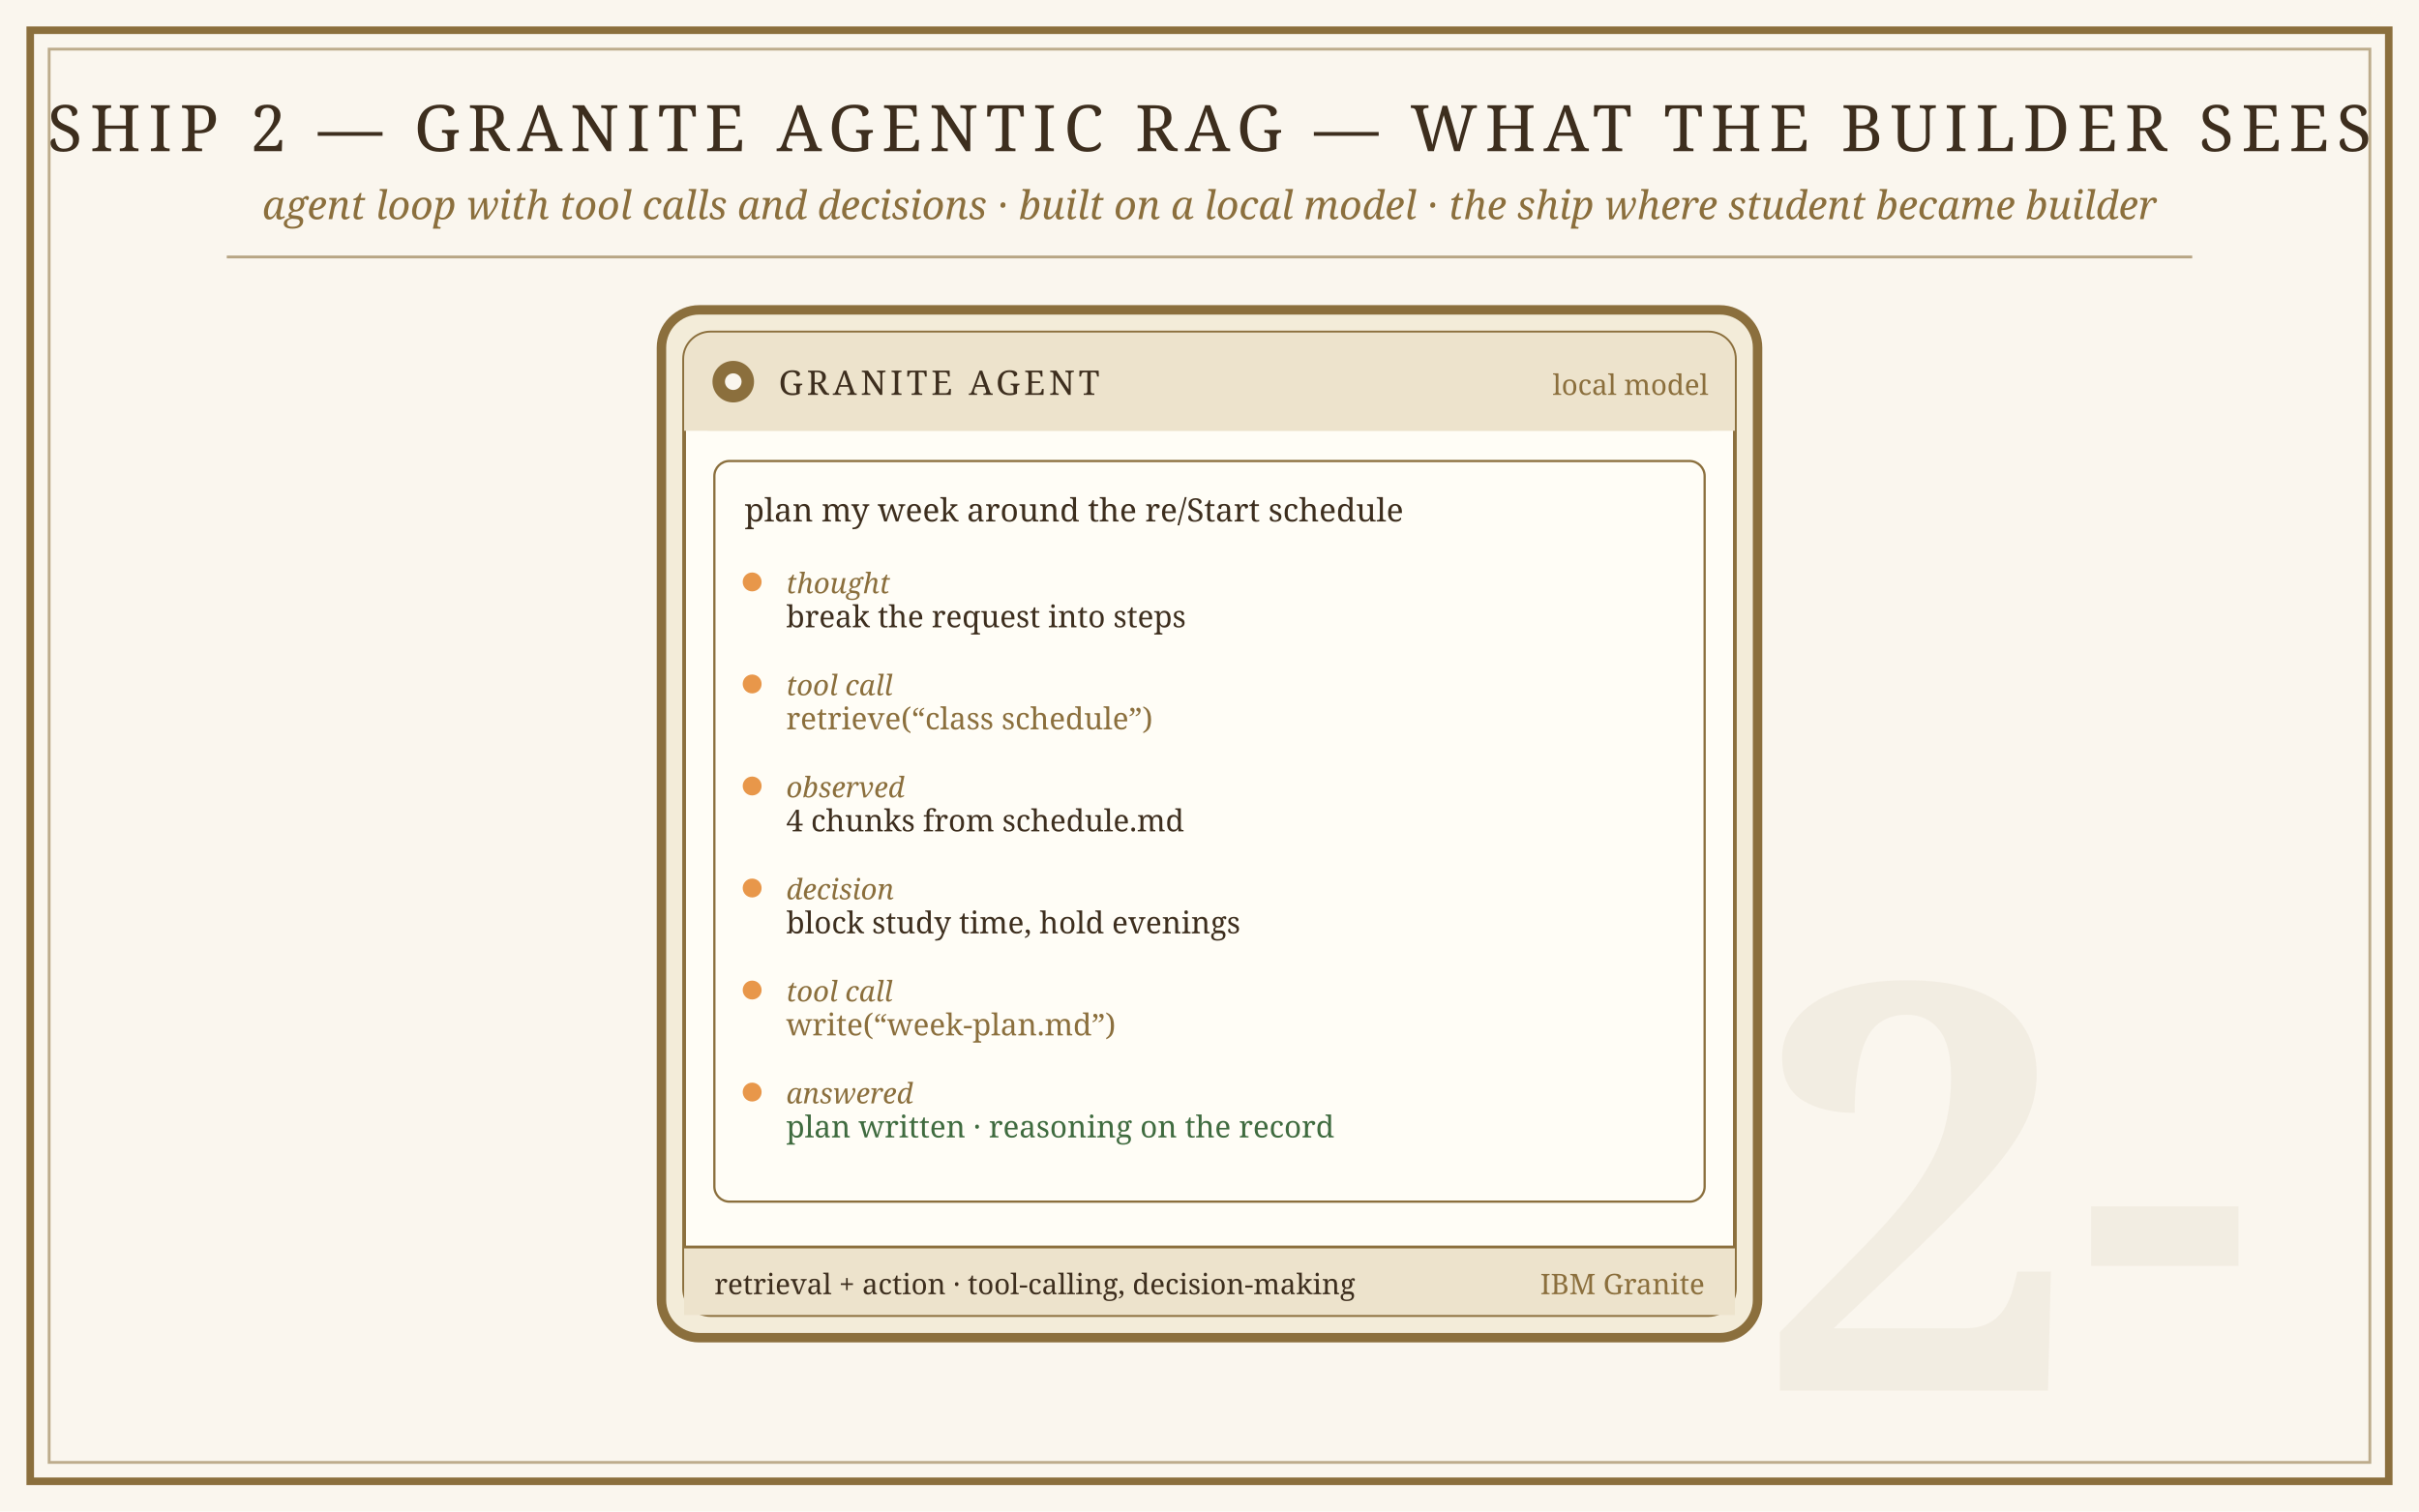
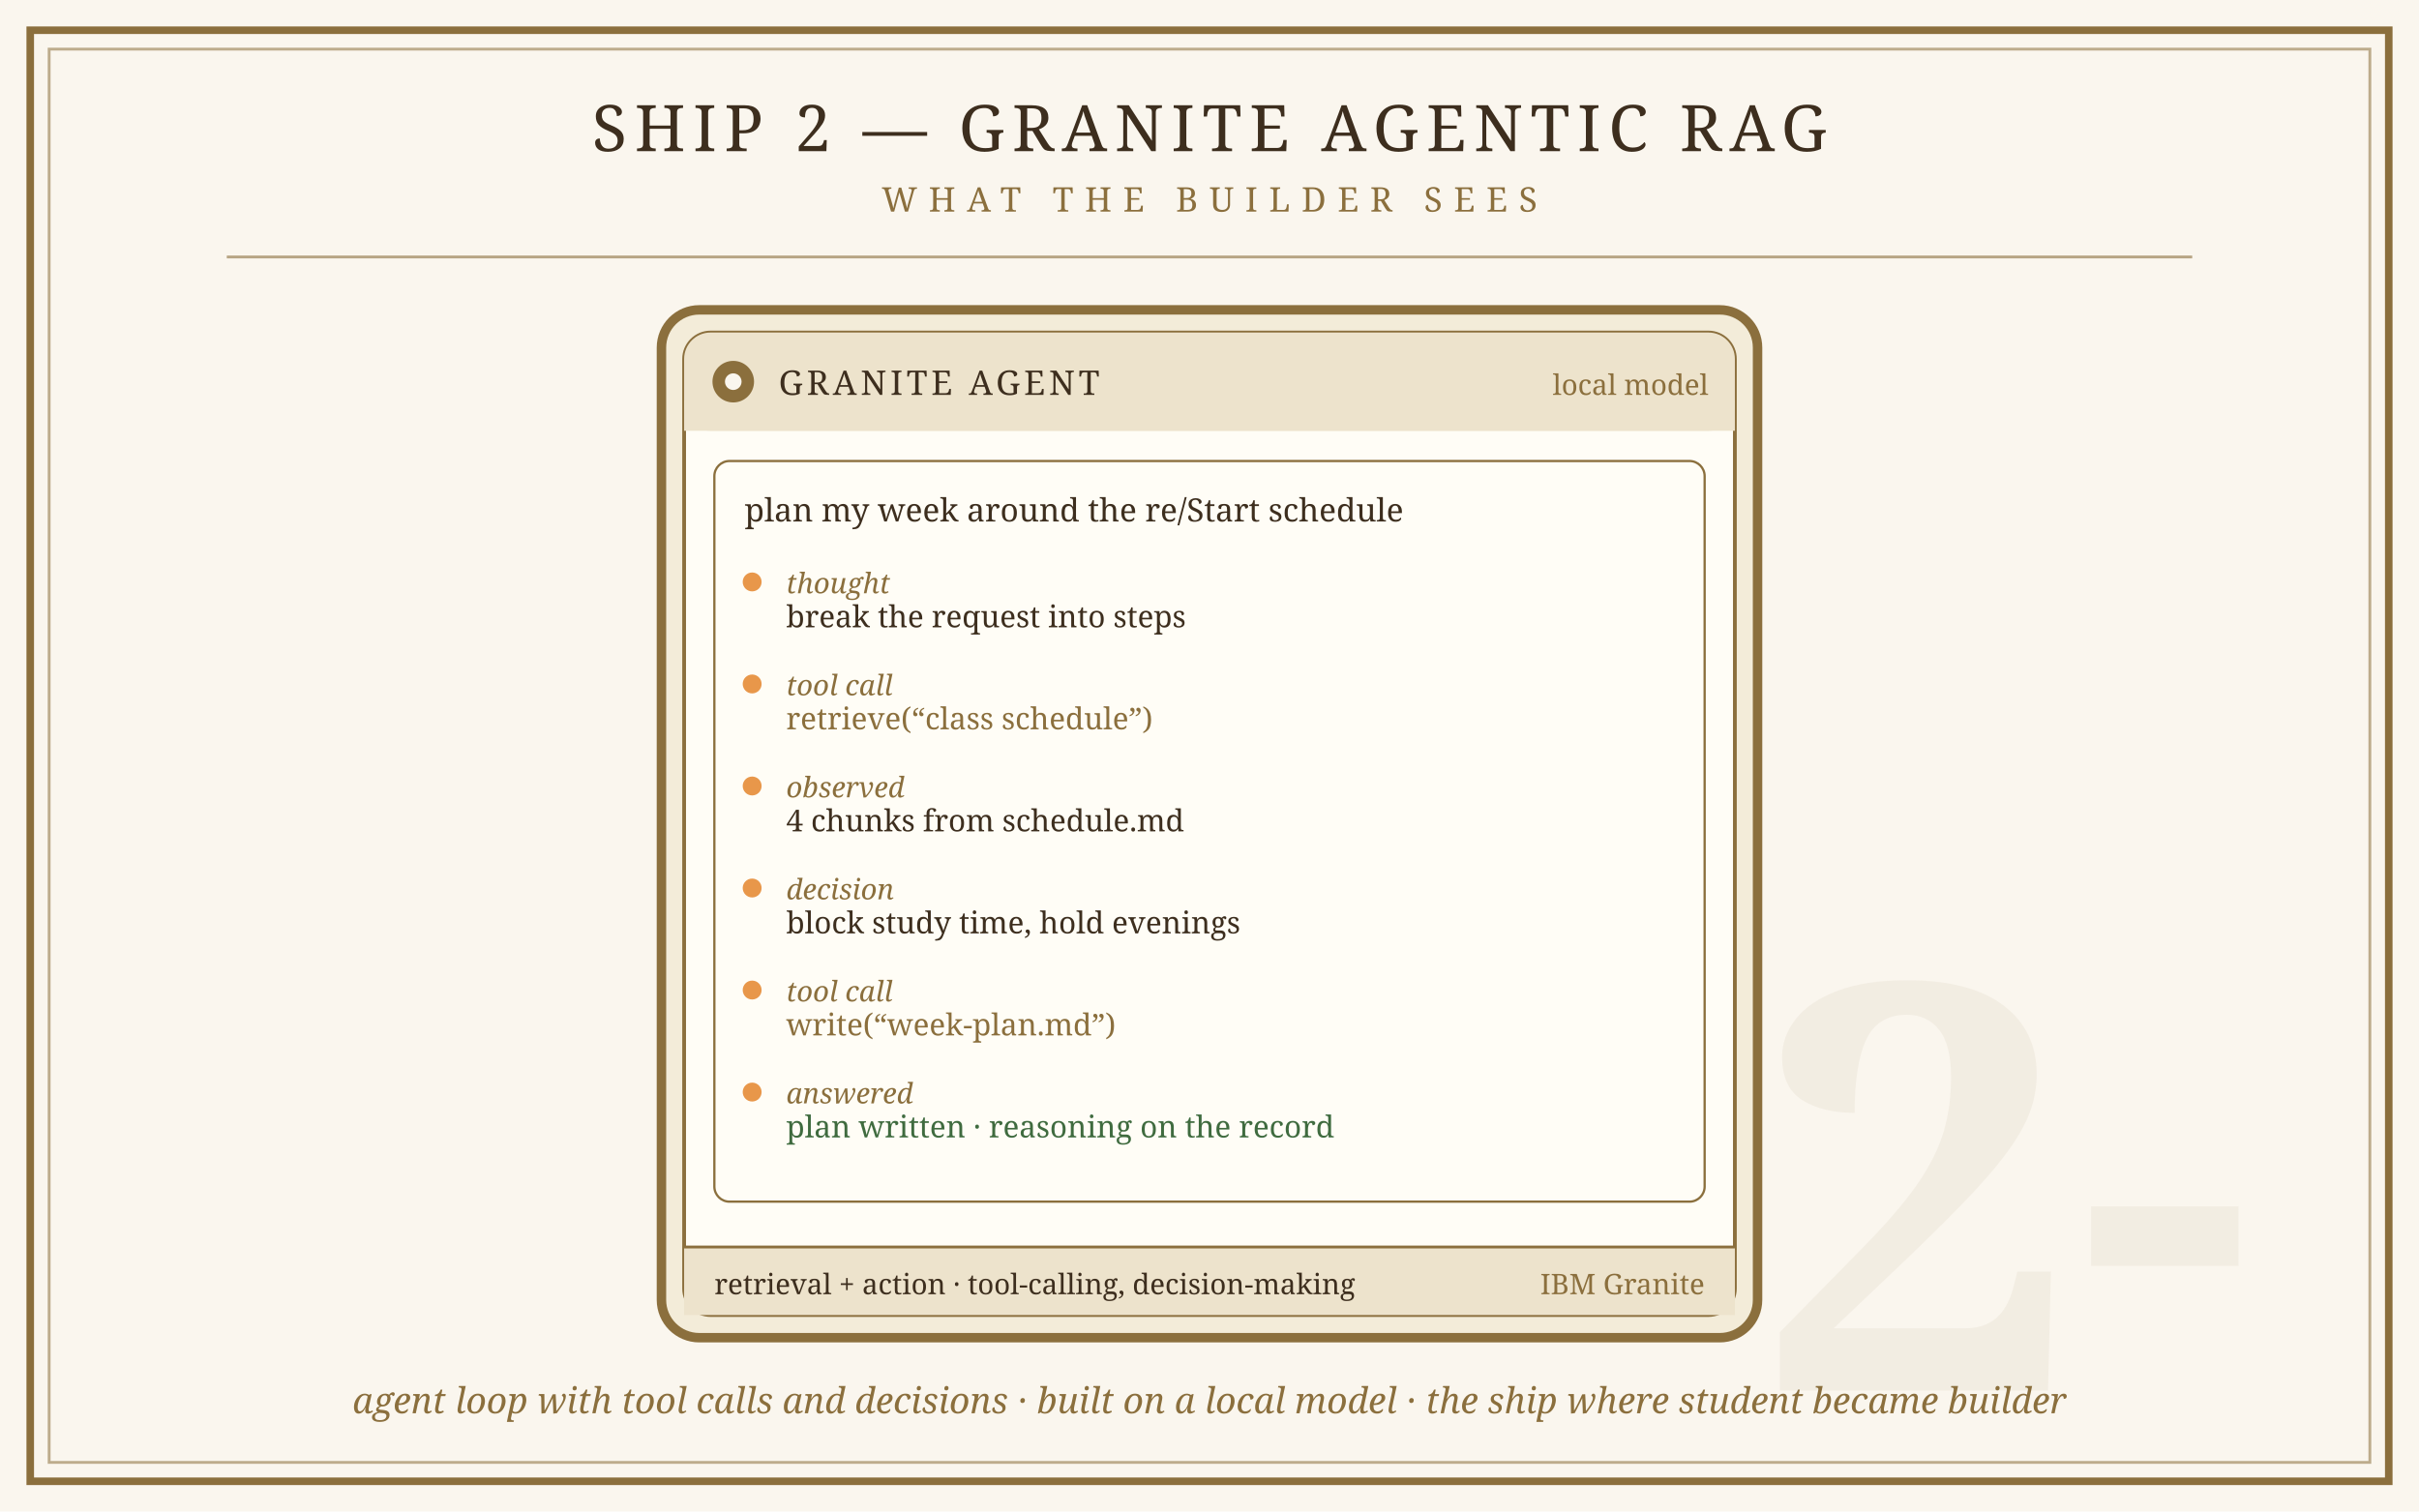
<svg xmlns="http://www.w3.org/2000/svg" viewBox="0 0 640 400" style="max-width:100%;height:auto;">
  <rect width="640" height="400" fill="#faf6ee" />
  <rect x="8" y="8" width="624" height="384" fill="none" stroke="#8b6f3d" stroke-width="2" />
  <rect x="13" y="13" width="614" height="374" fill="none" stroke="#8b6f3d" stroke-width="0.75" opacity="0.55" />
  <text x="596" y="368" text-anchor="end" font-family="Georgia, serif" font-size="150" font-weight="bold" fill="#8b6f3d" opacity="0.07">2-</text>
-   <text x="320" y="40" text-anchor="middle" font-family="Georgia, serif" font-size="17" letter-spacing="2" fill="#3d2e1e">SHIP 2 — GRANITE AGENTIC RAG — WHAT THE BUILDER SEES</text>
-   <text x="320" y="58" text-anchor="middle" font-family="Georgia, serif" font-size="10.5" font-style="italic" fill="#8b6f3d">agent loop with tool calls and decisions · built on a local model · the ship where student became builder</text>
+   <text x="320" y="40" text-anchor="middle" font-family="Georgia, serif" font-size="17" letter-spacing="2" fill="#3d2e1e">SHIP 2 — GRANITE AGENTIC RAG</text>
+   <text x="320" y="56" text-anchor="middle" font-family="Georgia, serif" font-size="9" letter-spacing="3" fill="#8b6f3d">WHAT THE BUILDER SEES</text>
+   <text x="320" y="374" text-anchor="middle" font-family="Georgia, serif" font-size="9.5" font-style="italic" fill="#8b6f3d">agent loop with tool calls and decisions · built on a local model · the ship where student became builder</text>
  <line x1="60" y1="68" x2="580" y2="68" stroke="#8b6f3d" stroke-width="0.75" opacity="0.6" />
  <rect x="175" y="82" width="290" height="272" rx="10" fill="#f3ecd9" stroke="#8b6f3d" stroke-width="2.5" />
  <rect x="181" y="88" width="278" height="260" rx="7" fill="#fffdf6" stroke="#8b6f3d" stroke-width="1" />
  <rect x="181" y="88" width="278" height="26" rx="7" fill="#ede3cc" />
  <rect x="181" y="106" width="278" height="8" fill="#ede3cc" />
  <circle cx="194" cy="101" r="5.5" fill="#8b6f3d" />
  <circle cx="194" cy="101" r="2.2" fill="#faf6ee" />
  <text x="206" y="104.5" font-family="Georgia, serif" font-size="9" letter-spacing="1" fill="#3d2e1e">GRANITE AGENT</text>
  <text x="452" y="104.5" text-anchor="end" font-family="Georgia, serif" font-size="7.5" fill="#8b6f3d">local model</text>
  <rect x="189" y="122" width="262" height="196" rx="4" fill="#fffdf6" stroke="#8b6f3d" stroke-width="0.6" />
  <text x="197" y="138" font-family="Georgia, serif" font-size="8.5" fill="#3d2e1e">plan my week around the re/Start schedule</text>
  <circle cx="199" cy="154" r="2.5" fill="#e8974a" />
  <text x="208" y="157" font-family="Georgia, serif" font-size="7.5" fill="#8b6f3d" font-style="italic">thought</text>
  <text x="208" y="166" font-family="Georgia, serif" font-size="8" fill="#3d2e1e">break the request into steps</text>
  <circle cx="199" cy="181" r="2.5" fill="#e8974a" />
  <text x="208" y="184" font-family="Georgia, serif" font-size="7.5" fill="#8b6f3d" font-style="italic">tool call</text>
  <text x="208" y="193" font-family="Georgia, serif" font-size="8" fill="#8b6f3d">retrieve(“class schedule”)</text>
  <circle cx="199" cy="208" r="2.5" fill="#e8974a" />
  <text x="208" y="211" font-family="Georgia, serif" font-size="7.5" fill="#8b6f3d" font-style="italic">observed</text>
  <text x="208" y="220" font-family="Georgia, serif" font-size="8" fill="#3d2e1e">4 chunks from schedule.md</text>
  <circle cx="199" cy="235" r="2.5" fill="#e8974a" />
  <text x="208" y="238" font-family="Georgia, serif" font-size="7.5" fill="#8b6f3d" font-style="italic">decision</text>
  <text x="208" y="247" font-family="Georgia, serif" font-size="8" fill="#3d2e1e">block study time, hold evenings</text>
  <circle cx="199" cy="262" r="2.5" fill="#e8974a" />
  <text x="208" y="265" font-family="Georgia, serif" font-size="7.5" fill="#8b6f3d" font-style="italic">tool call</text>
  <text x="208" y="274" font-family="Georgia, serif" font-size="8" fill="#8b6f3d">write(“week-plan.md”)</text>
  <circle cx="199" cy="289" r="2.5" fill="#e8974a" />
  <text x="208" y="292" font-family="Georgia, serif" font-size="7.5" fill="#8b6f3d" font-style="italic">answered</text>
  <text x="208" y="301" font-family="Georgia, serif" font-size="8" fill="#3f6b3f">plan written · reasoning on the record</text>
  <rect x="181" y="330" width="278" height="18" fill="#ede3cc" />
  <line x1="181" y1="330" x2="459" y2="330" stroke="#8b6f3d" stroke-width="0.75" />
  <text x="189" y="342.5" font-family="Georgia, serif" font-size="7.5" fill="#3d2e1e">retrieval + action · tool-calling, decision-making</text>
  <text x="451" y="342.5" text-anchor="end" font-family="Georgia, serif" font-size="7.5" fill="#8b6f3d">IBM Granite</text>
</svg>
